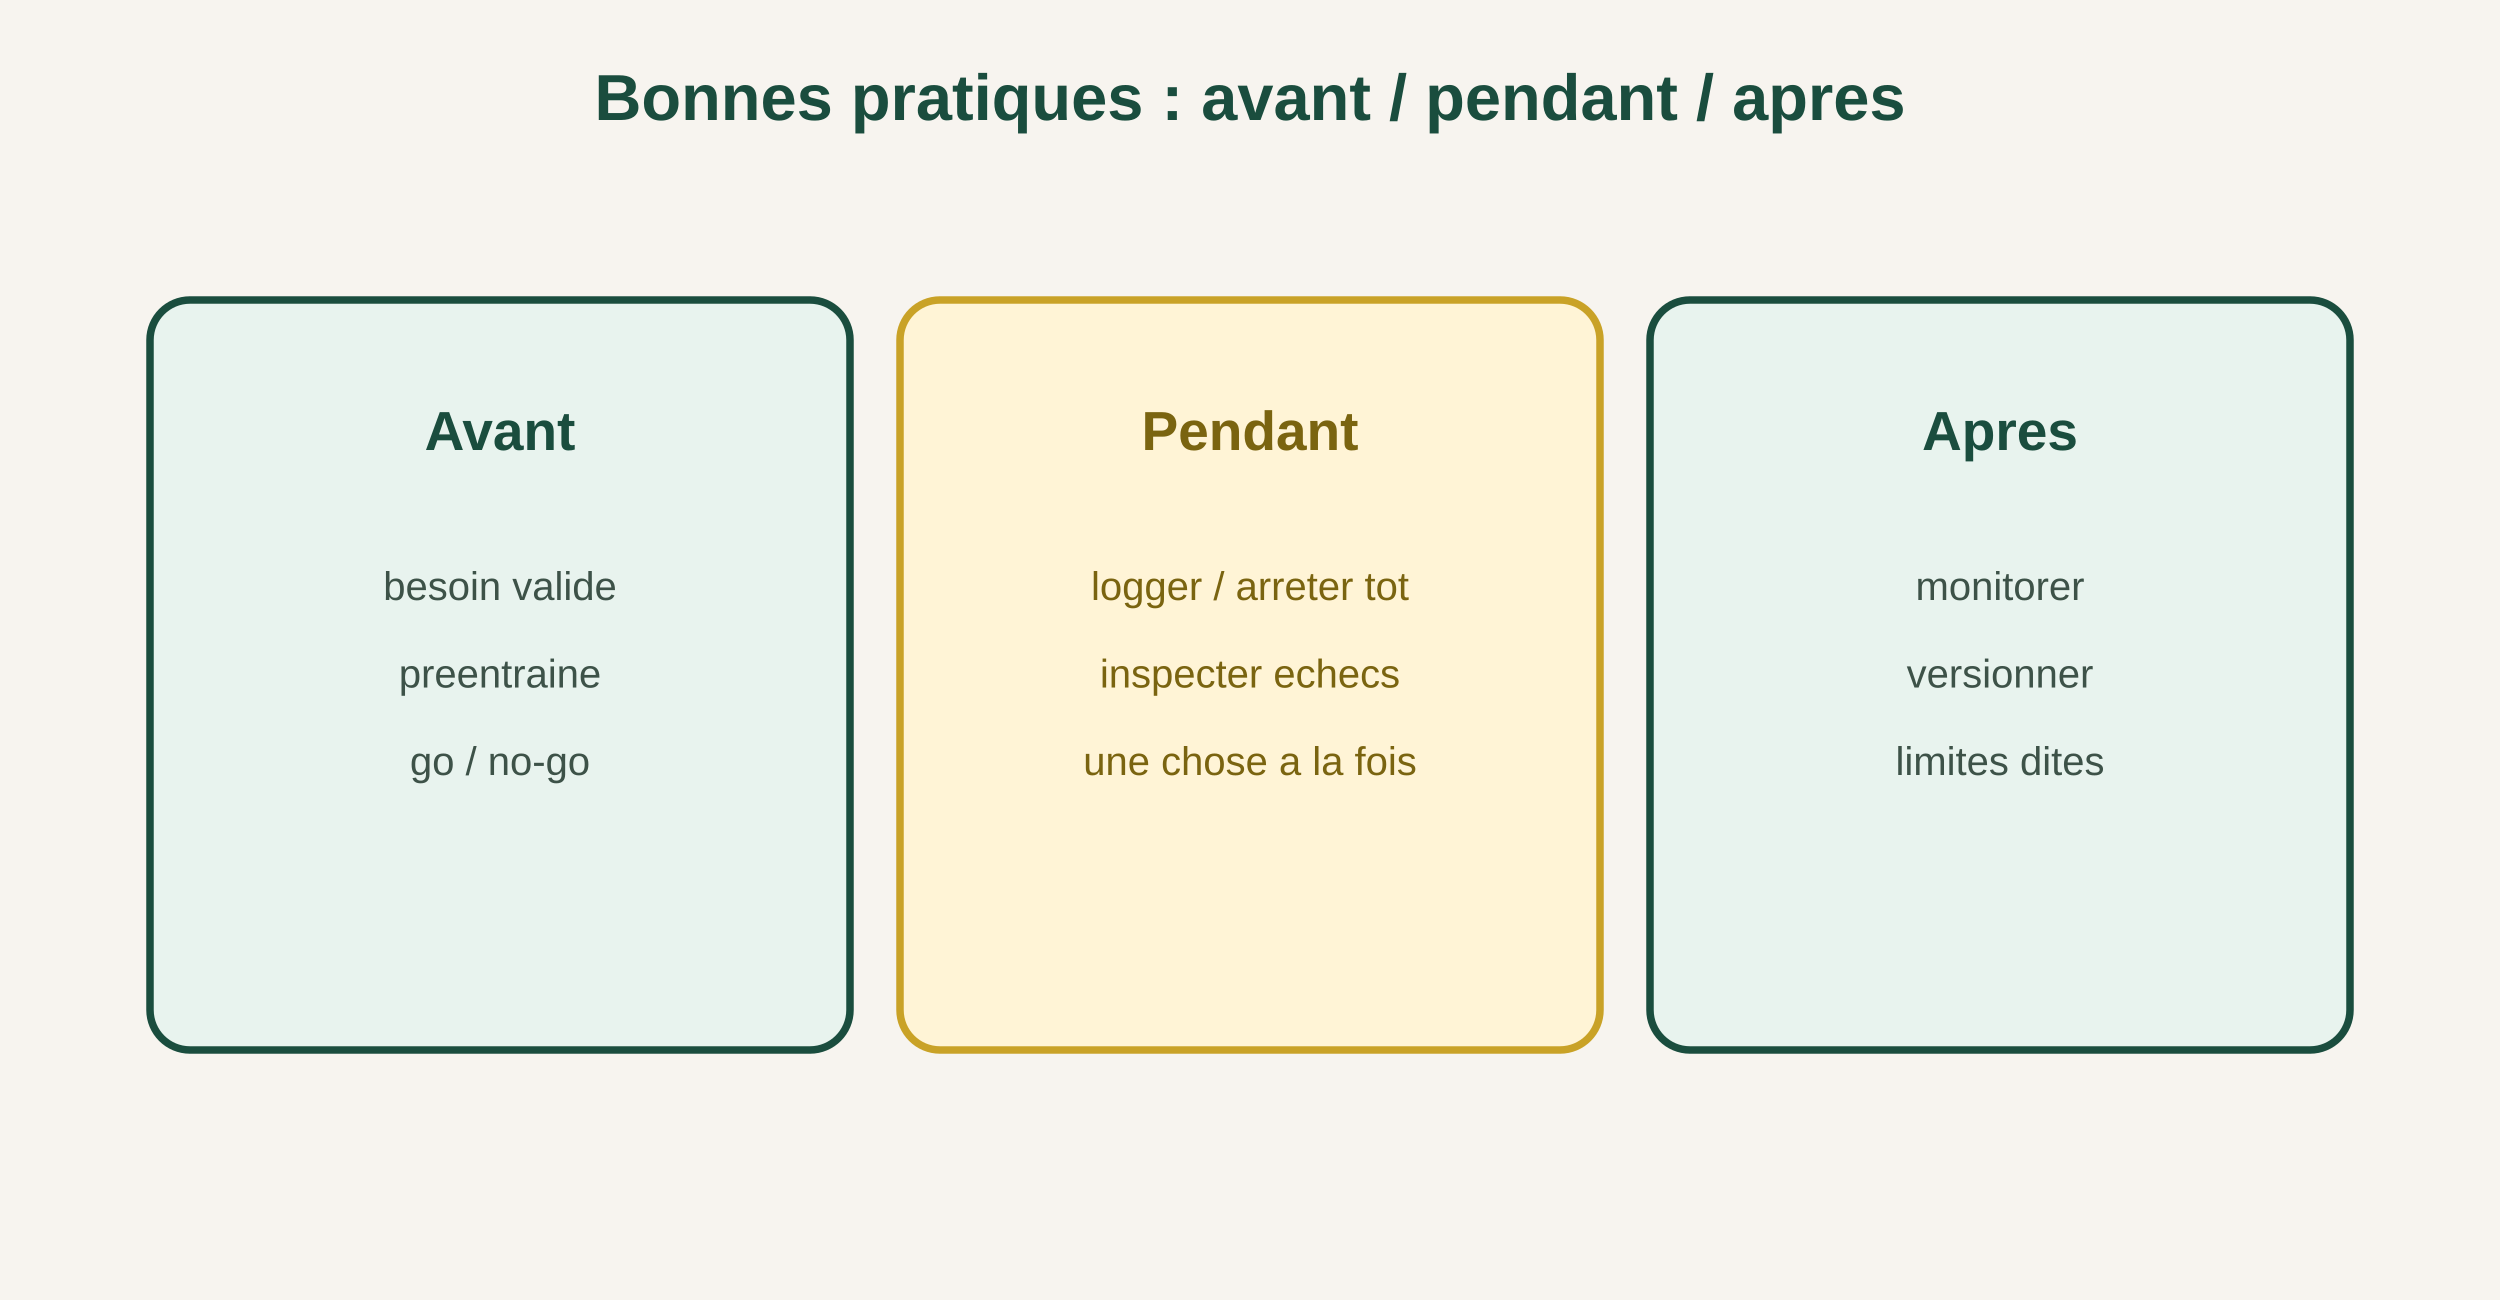
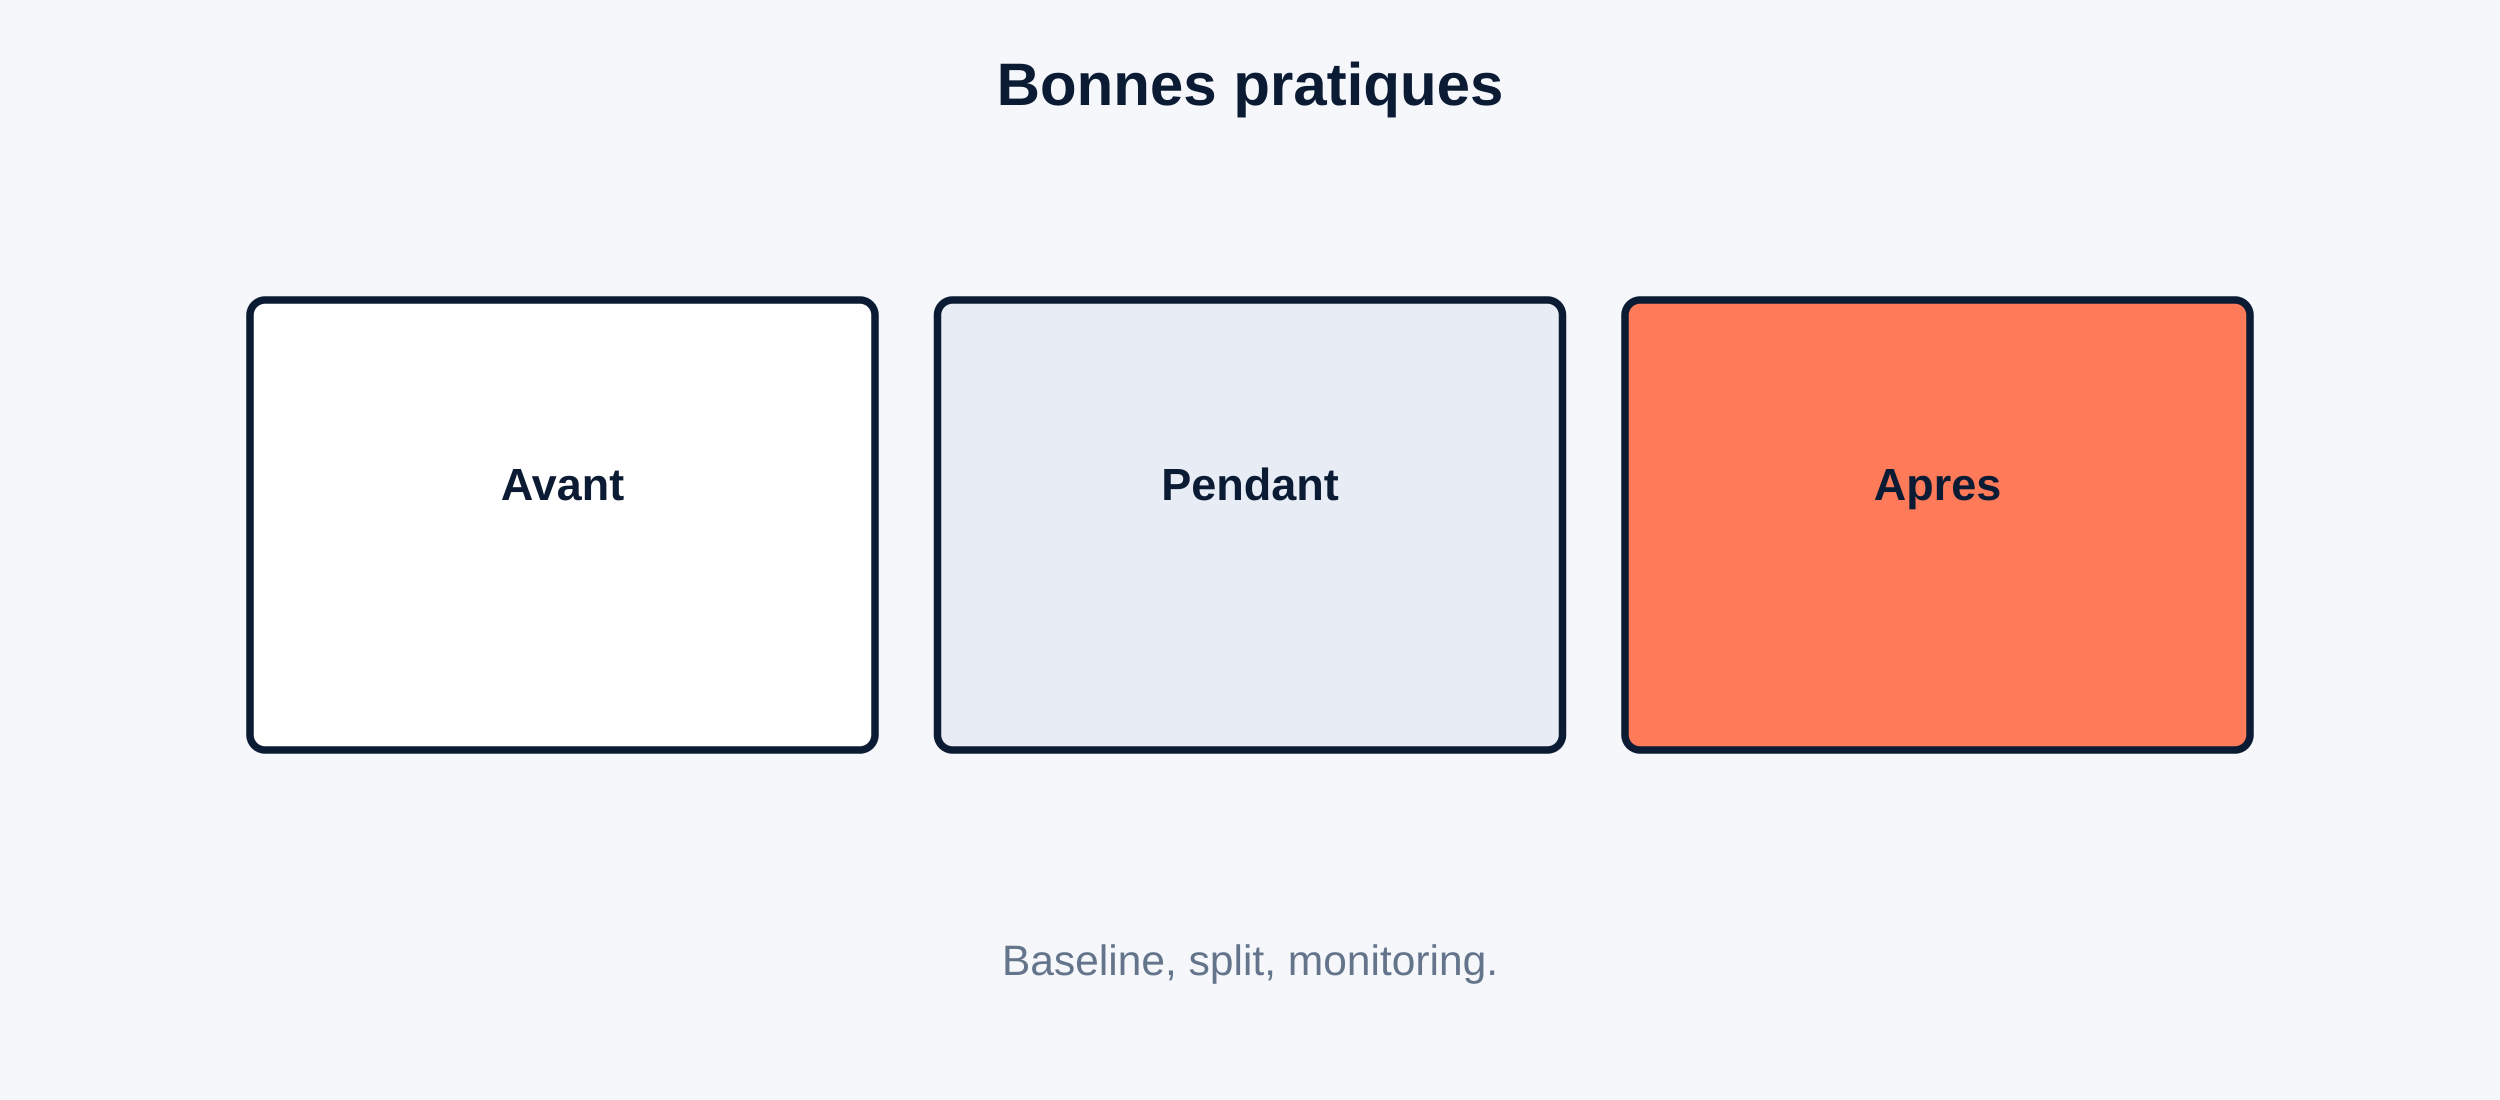
- <svg xmlns="http://www.w3.org/2000/svg" width="1000" height="520" viewBox="0 0 1000 520">
-   <rect width="1000" height="520" fill="#f7f4ef" />
-   <text x="500" y="48" text-anchor="middle" font-family="Segoe UI, Arial, sans-serif" font-size="26" fill="#1a4d3e" font-weight="700">Bonnes pratiques : avant / pendant / apres</text>
-   <rect x="60" y="120" width="280" height="300" rx="16" fill="#e8f3ee" stroke="#1a4d3e" stroke-width="3" />
-   <text x="200" y="180" text-anchor="middle" font-family="Segoe UI, Arial, sans-serif" font-size="22" fill="#1a4d3e" font-weight="700">Avant</text>
-   <text x="200" y="240" text-anchor="middle" font-family="Segoe UI, Arial, sans-serif" font-size="16" fill="#3d5248">besoin valide</text>
-   <text x="200" y="275" text-anchor="middle" font-family="Segoe UI, Arial, sans-serif" font-size="16" fill="#3d5248">preentraine</text>
-   <text x="200" y="310" text-anchor="middle" font-family="Segoe UI, Arial, sans-serif" font-size="16" fill="#3d5248">go / no-go</text>
-   <rect x="360" y="120" width="280" height="300" rx="16" fill="#fff4d6" stroke="#c9a227" stroke-width="3" />
-   <text x="500" y="180" text-anchor="middle" font-family="Segoe UI, Arial, sans-serif" font-size="22" fill="#7a6410" font-weight="700">Pendant</text>
-   <text x="500" y="240" text-anchor="middle" font-family="Segoe UI, Arial, sans-serif" font-size="16" fill="#7a6410">logger / arreter tot</text>
-   <text x="500" y="275" text-anchor="middle" font-family="Segoe UI, Arial, sans-serif" font-size="16" fill="#7a6410">inspecter echecs</text>
-   <text x="500" y="310" text-anchor="middle" font-family="Segoe UI, Arial, sans-serif" font-size="16" fill="#7a6410">une chose a la fois</text>
-   <rect x="660" y="120" width="280" height="300" rx="16" fill="#e8f3ee" stroke="#1a4d3e" stroke-width="3" />
-   <text x="800" y="180" text-anchor="middle" font-family="Segoe UI, Arial, sans-serif" font-size="22" fill="#1a4d3e" font-weight="700">Apres</text>
-   <text x="800" y="240" text-anchor="middle" font-family="Segoe UI, Arial, sans-serif" font-size="16" fill="#3d5248">monitorer</text>
-   <text x="800" y="275" text-anchor="middle" font-family="Segoe UI, Arial, sans-serif" font-size="16" fill="#3d5248">versionner</text>
-   <text x="800" y="310" text-anchor="middle" font-family="Segoe UI, Arial, sans-serif" font-size="16" fill="#3d5248">limites dites</text>
+ <svg xmlns="http://www.w3.org/2000/svg" width="1000" height="440" viewBox="0 0 1000 440">
+   <rect width="1000" height="440" fill="#f5f7fb" />
+   <text x="500" y="42" text-anchor="middle" font-family="Segoe UI, Arial, sans-serif" font-size="24" fill="#0b1b33" font-weight="700">Bonnes pratiques</text>
+   <rect x="100" y="120" width="250" height="180" rx="6" fill="#ffffff" stroke="#0b1b33" stroke-width="3" />
+   <text x="225" y="200" text-anchor="middle" font-family="Segoe UI, Arial, sans-serif" font-size="18" fill="#0b1b33" font-weight="700">Avant</text>
+   <rect x="375" y="120" width="250" height="180" rx="6" fill="#e8edf5" stroke="#0b1b33" stroke-width="3" />
+   <text x="500" y="200" text-anchor="middle" font-family="Segoe UI, Arial, sans-serif" font-size="18" fill="#0b1b33" font-weight="700">Pendant</text>
+   <rect x="650" y="120" width="250" height="180" rx="6" fill="#ff7a59" stroke="#0b1b33" stroke-width="3" />
+   <text x="775" y="200" text-anchor="middle" font-family="Segoe UI, Arial, sans-serif" font-size="18" fill="#0b1b33" font-weight="700">Apres</text>
+   <text x="500" y="390" text-anchor="middle" font-family="Segoe UI, Arial, sans-serif" font-size="17" fill="#64748b" font-weight="400">Baseline, split, monitoring.</text>
</svg>
